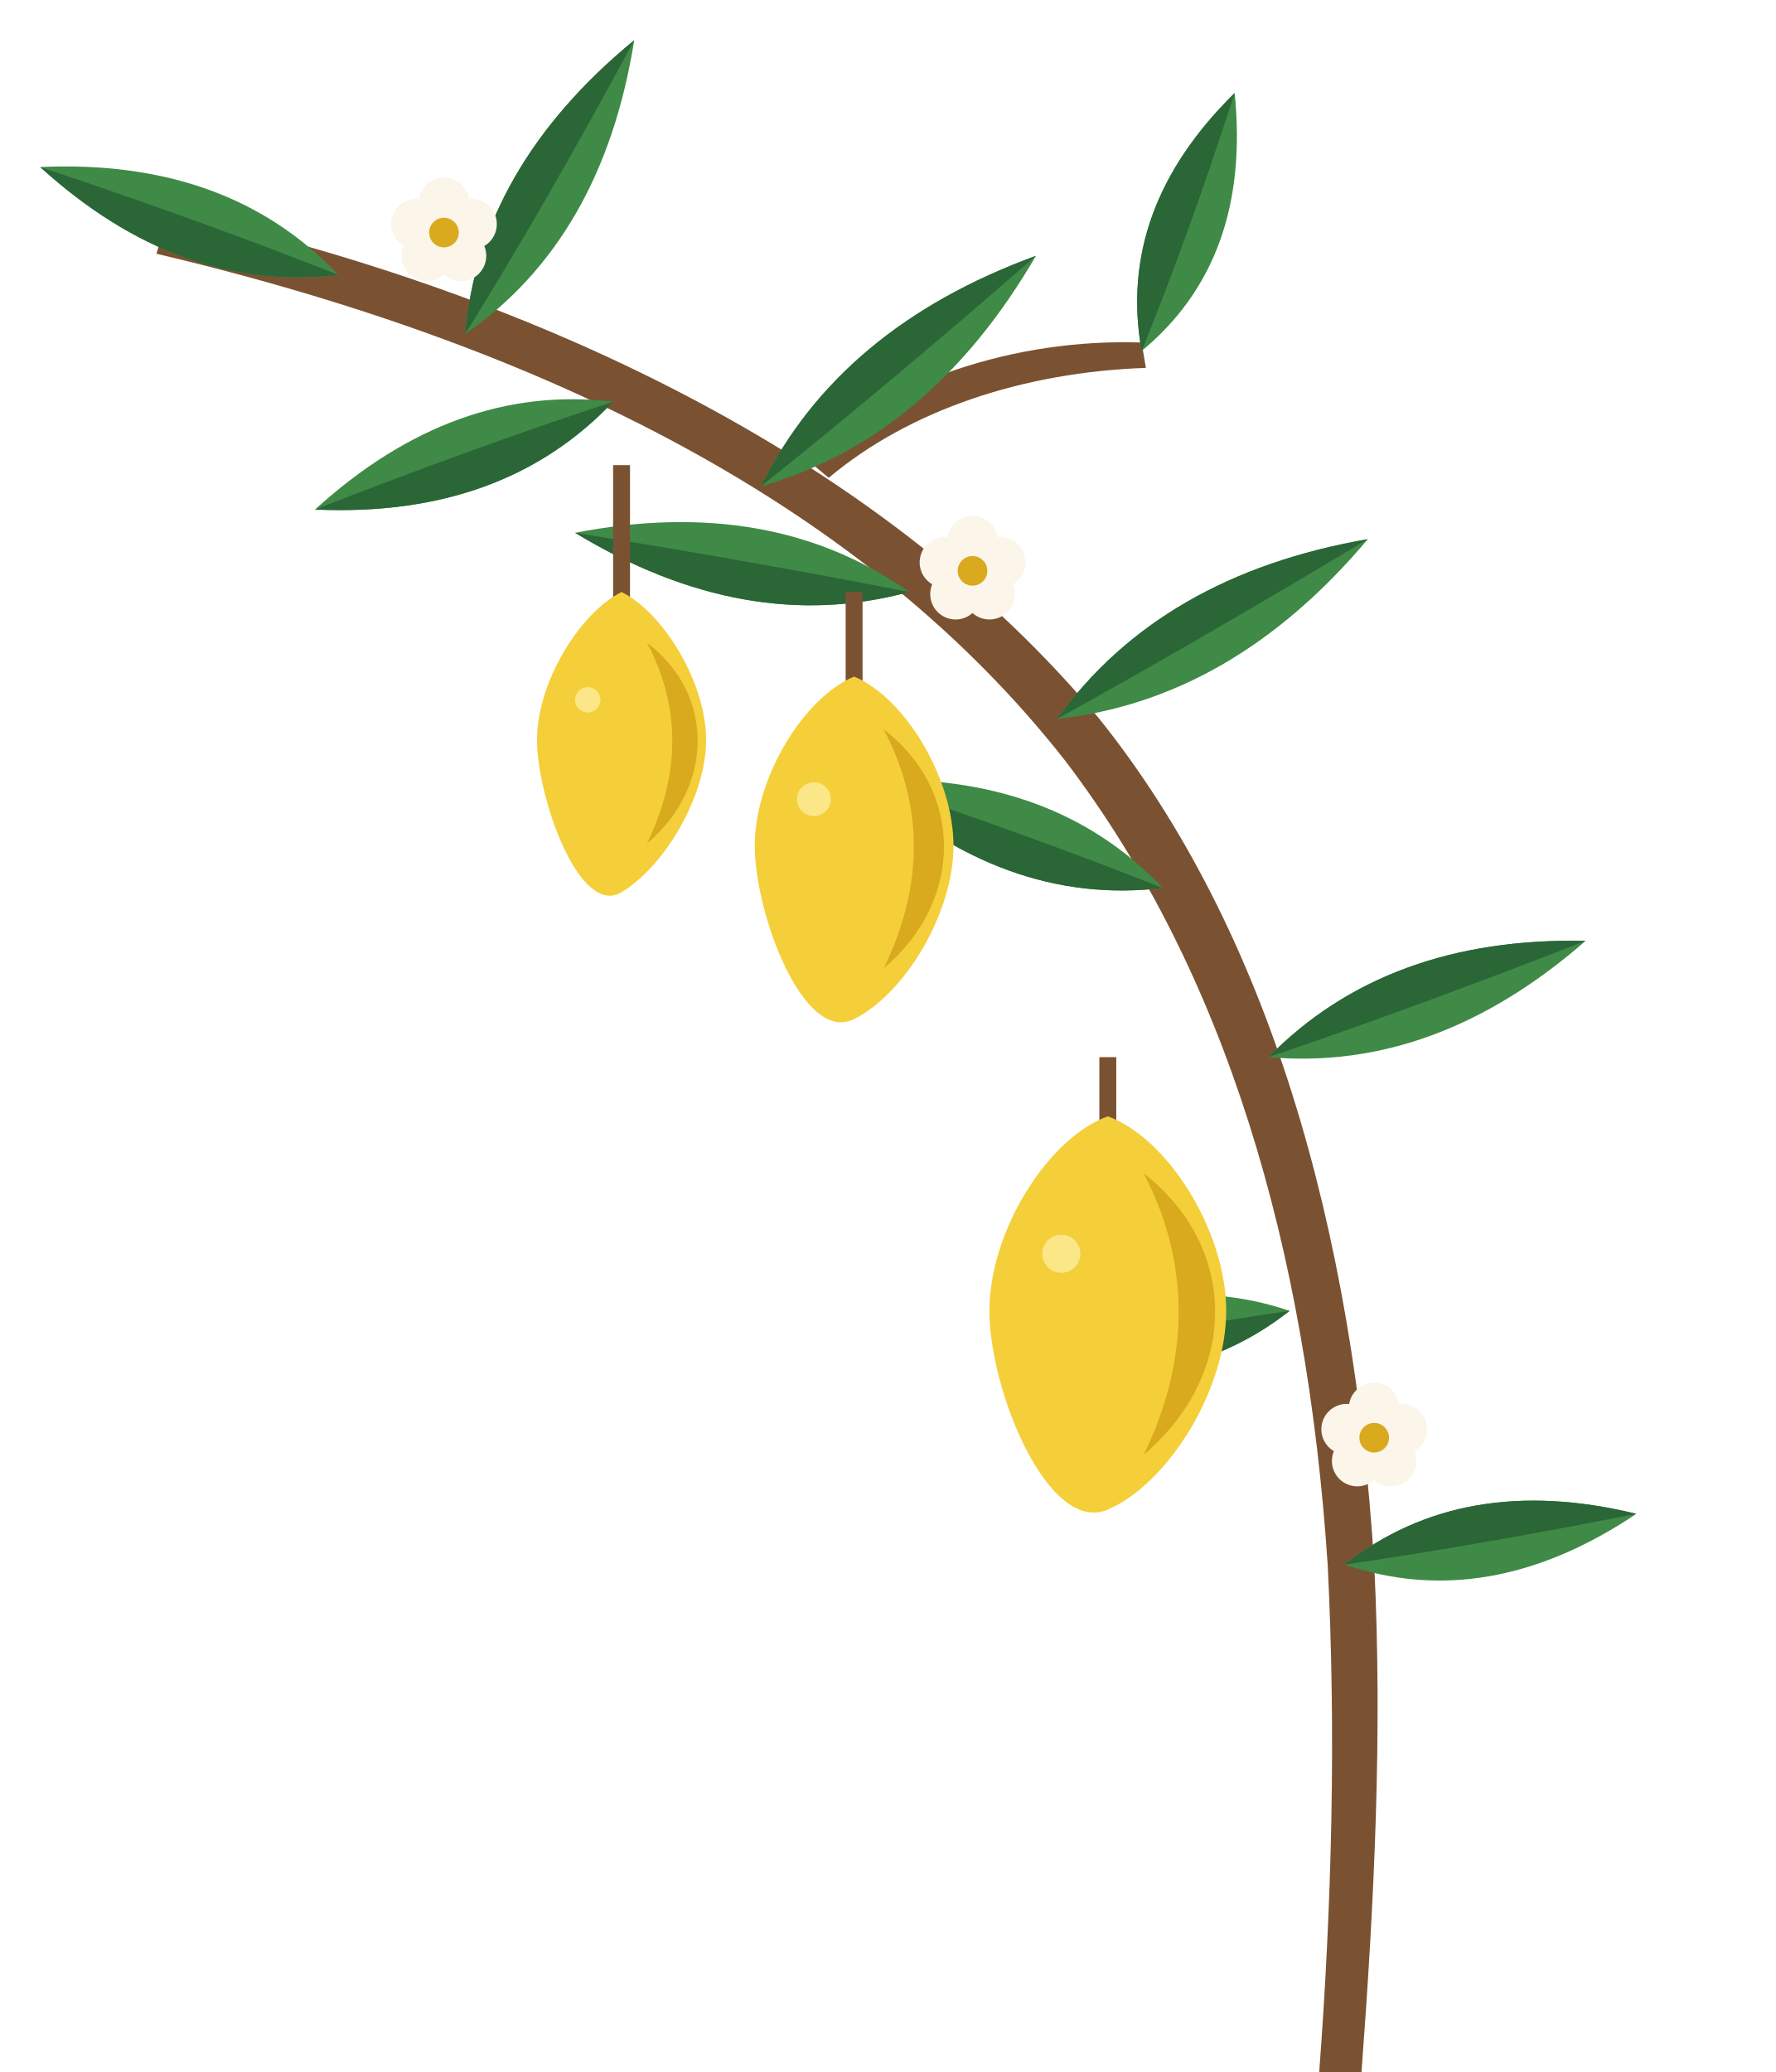
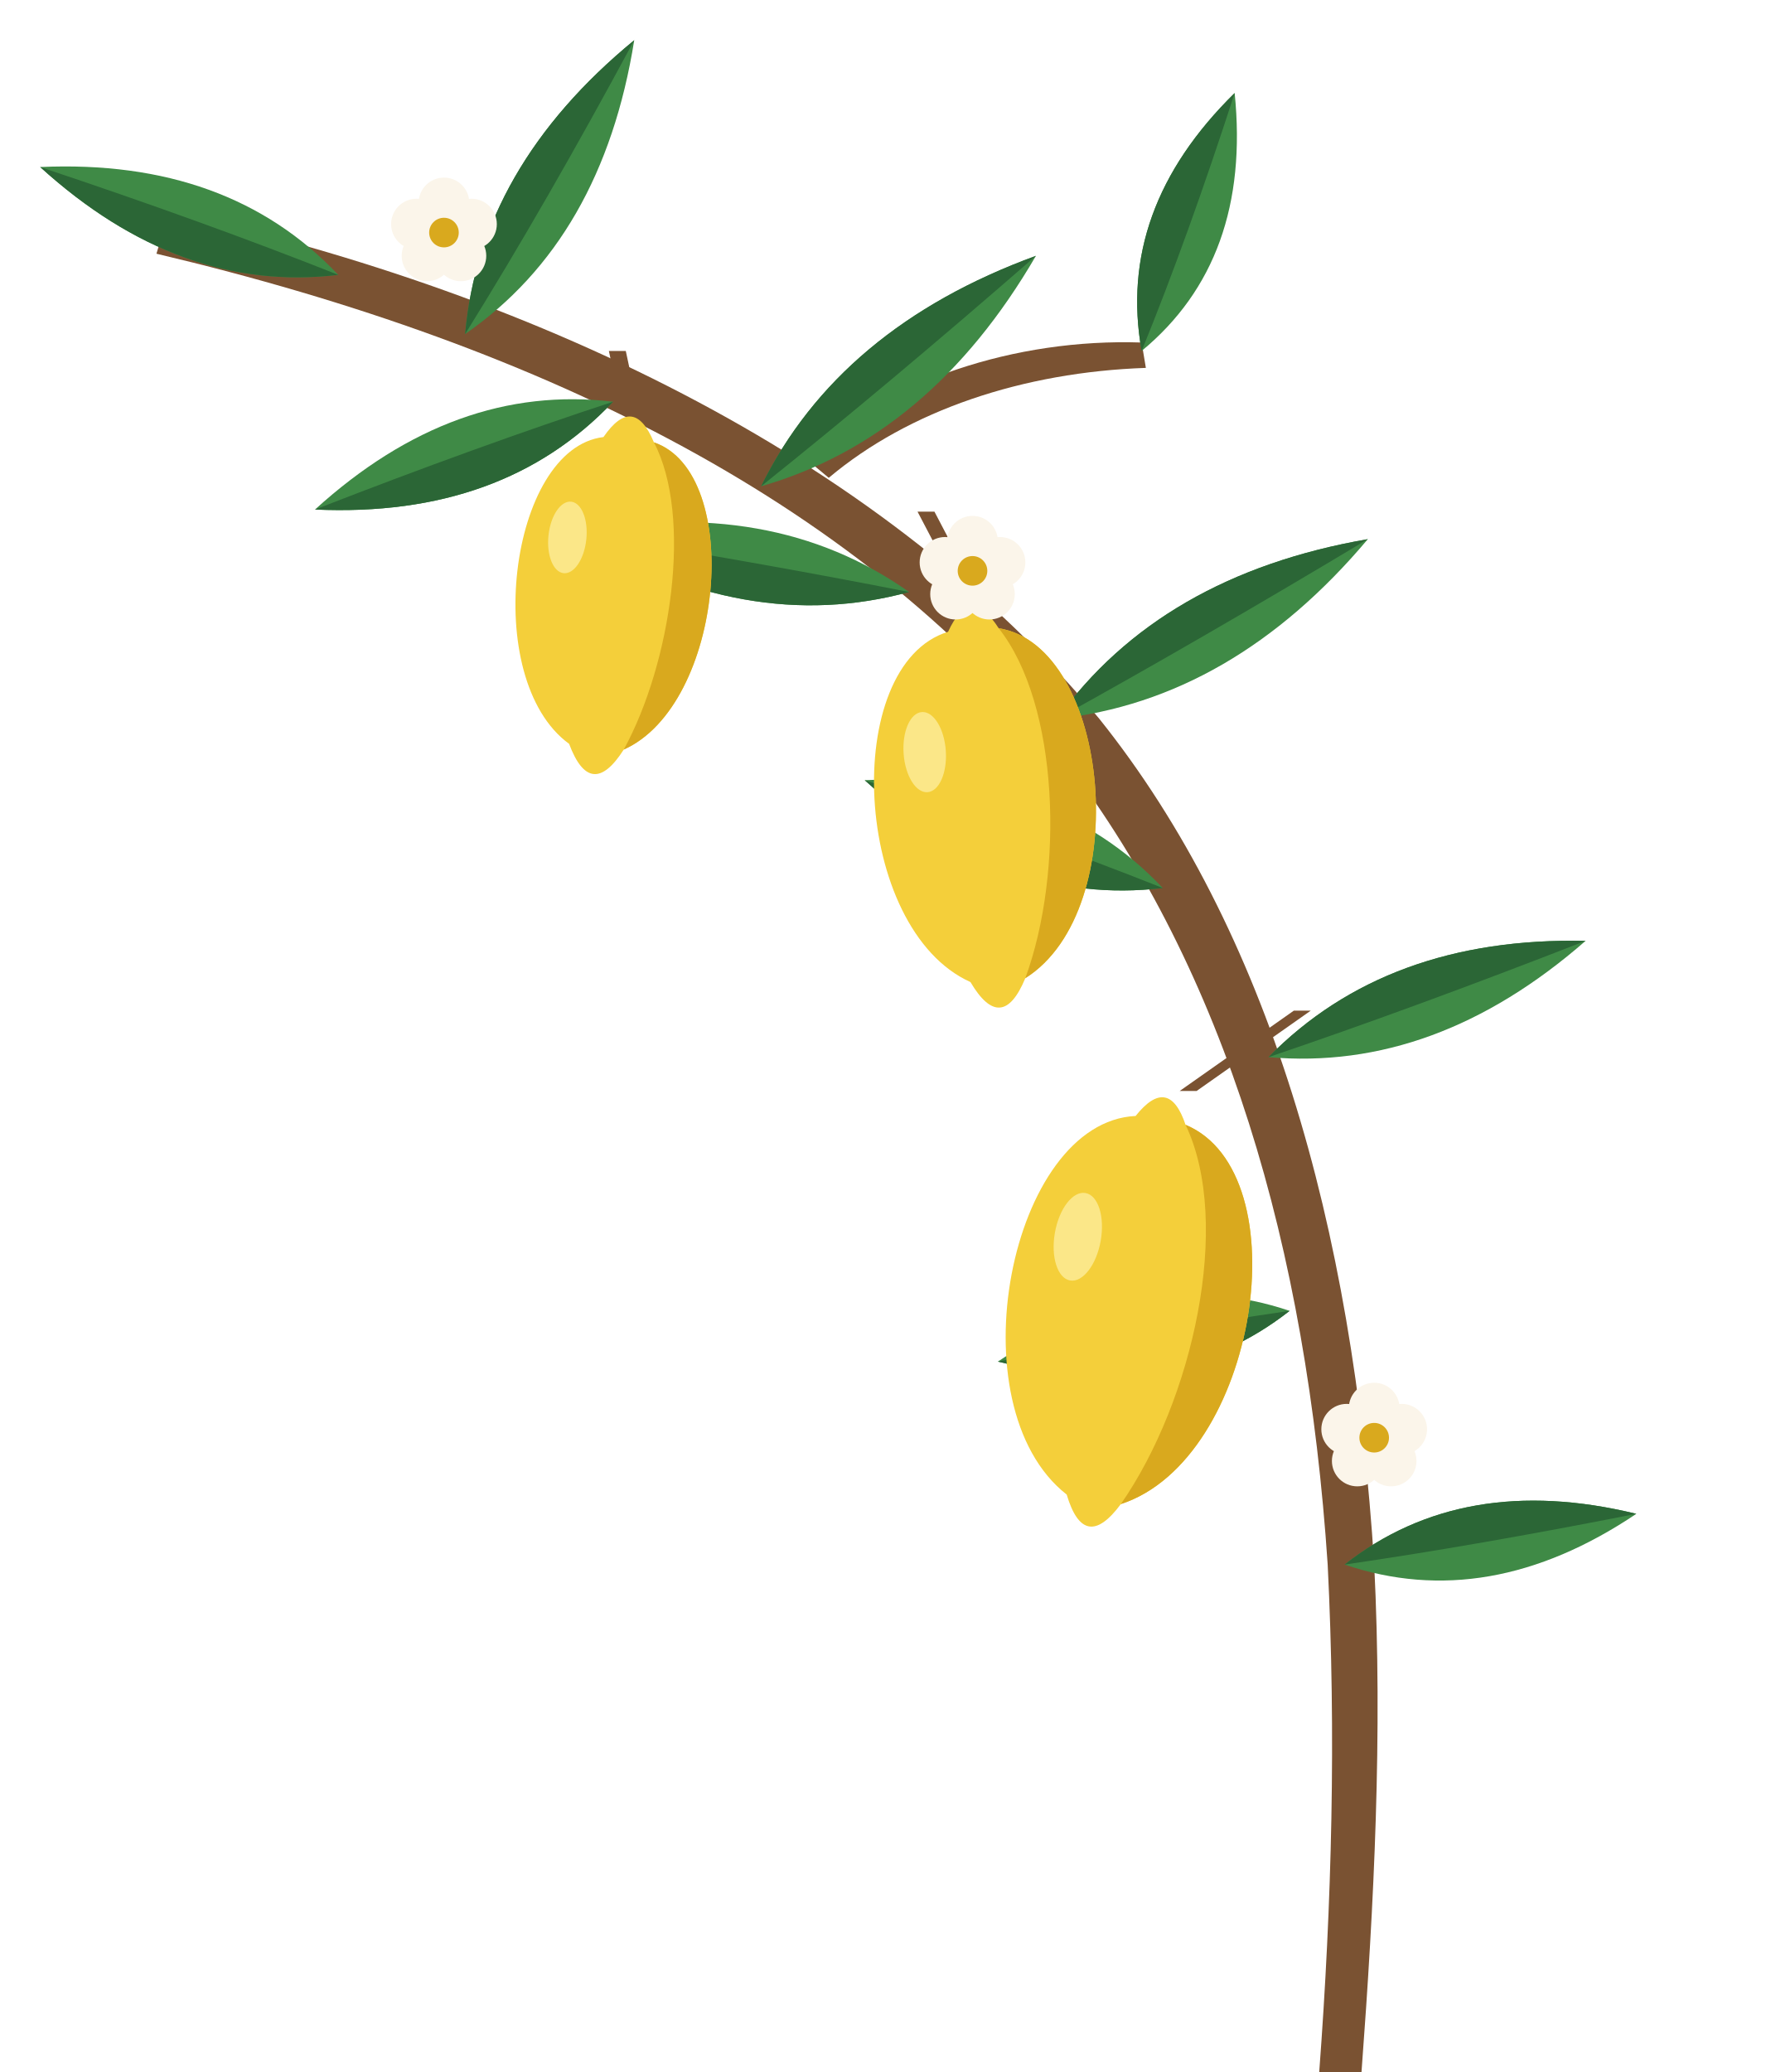
<svg xmlns="http://www.w3.org/2000/svg" viewBox="40 20 840 980" data-tb-style="pixory">
  <path fill="#7a5232" d="M120 120C300 160 460 240 560 360C640 460 680 600 690 760C694 840 690 920 684 1000H664C670 920 672 840 668 760C658 610 620 480 544 380C450 260 300 184 114 140z" />
  <path fill="#7a5232" d="M420 236C460 200 520 180 580 182l2 12C524 196 470 214 432 246z" />
  <path fill="#3f8a46" d="M200 150Q148 95 59 99Q125 159 200 150z" />
  <path fill="#2b6636" d="M200 150Q137 125 59 99Q125 159 200 150z" />
  <path fill="#3f8a46" d="M260 178Q325 133 340 39Q267 99 260 178z" />
  <path fill="#2b6636" d="M260 178Q298 117 340 39Q267 99 260 178z" />
  <path fill="#3f8a46" d="M330 210Q255 201 189 261Q278 265 330 210z" />
  <path fill="#2b6636" d="M330 210Q266 231 189 261Q278 265 330 210z" />
  <path fill="#3f8a46" d="M400 250Q480 227 530 141Q437 175 400 250z" />
  <path fill="#2b6636" d="M400 250Q460 202 530 141Q437 175 400 250z" />
  <path fill="#3f8a46" d="M470 300Q405 254 312 272Q393 321 470 300z" />
  <path fill="#2b6636" d="M470 300Q399 286 312 272Q393 321 470 300z" />
  <path fill="#3f8a46" d="M540 360Q623 351 687 275Q589 292 540 360z" />
  <path fill="#2b6636" d="M540 360Q607 323 687 275Q589 292 540 360z" />
  <path fill="#3f8a46" d="M590 440Q538 385 449 389Q515 449 590 440z" />
  <path fill="#2b6636" d="M590 440Q527 415 449 389Q515 449 590 440z" />
  <path fill="#3f8a46" d="M640 520Q719 527 790 465Q696 463 640 520z" />
  <path fill="#2b6636" d="M640 520Q708 497 790 465Q696 463 640 520z" />
  <path fill="#3f8a46" d="M580 186Q632 143 624 64Q568 119 580 186z" />
  <path fill="#2b6636" d="M580 186Q602 132 624 64Q568 119 580 186z" />
  <path fill="#3f8a46" d="M650 640Q582 617 512 664Q594 684 650 640z" />
  <path fill="#2b6636" d="M650 640Q588 649 512 664Q594 684 650 640z" />
  <path fill="#3f8a46" d="M676 760Q744 783 814 736Q732 716 676 760z" />
  <path fill="#2b6636" d="M676 760Q738 751 814 736Q732 716 676 760z" />
-   <path fill="#7a5232" d="M440 300h8v60h-8zM560 520h8v50h-8zM330 240h8v70h-8z" />
-   <path fill="#f4cf3a" d="M444 340C468 350 491 388 491 420S468 490 444 502S397 452 397 420S420 350 444 340z" />
-   <path fill="#d9a91e" d="M458 365C496 394 496 446 458 478C477 439 477 401 458 365z" />
-   <ellipse fill="#fbe788" cx="425" cy="398" rx="8" ry="8" />
-   <path fill="#f4cf3a" d="M564 548C592 558 620 602 620 640S592 722 564 734S508 678 508 640S536 558 564 548z" />
-   <path fill="#d9a91e" d="M581 575C626 610 626 670 581 708C603 663 603 617 581 575z" />
-   <ellipse fill="#fbe788" cx="542" cy="613" rx="9" ry="9" />
-   <path fill="#f4cf3a" d="M334 300C354 310 374 343 374 370S354 430 334 442S294 397 294 370S314 310 334 300z" />
-   <path fill="#d9a91e" d="M346 324C378 348 378 392 346 419C362 386 362 354 346 324z" />
-   <ellipse fill="#fbe788" cx="318" cy="351" rx="6" ry="6" />
+   <path fill="#7a5232" d="M328 186L334 214H342L336 186z" />
+   <path fill="#f4cf3a" d="M326 228Q338 206 350 228C394 238 396 348 351 374Q338 400 325 374C280 348 282 238 326 228z" transform="rotate(6 338 222)" />
+   <path fill="#d9a91e" d="M350 228C394 238 396 348 351 374C369 331 372 261 350 228z" transform="rotate(6 338 222)" />
+   <ellipse fill="#fbe788" cx="314" cy="277" rx="9" ry="17" transform="rotate(6 338 222)" />
+   <path fill="#7a5232" d="M474 262L496 304H504L482 262z" />
+   <path fill="#f4cf3a" d="M488 318Q500 296 512 318C564 330 567 455 513 484Q500 510 487 484C433 455 436 330 488 318z" transform="rotate(-4 500 312)" />
+   <path fill="#d9a91e" d="M512 318C564 330 567 455 513 484C535 435 538 356 512 318z" transform="rotate(-4 500 312)" />
+   <ellipse fill="#fbe788" cx="473" cy="374" rx="10" ry="19" transform="rotate(-4 500 312)" />
+   <path fill="#7a5232" d="M652 498L598 536H606L660 498z" />
+   <path fill="#f4cf3a" d="M578 550Q590 528 602 550C660 563 663 700 603 732Q590 758 577 732C517 700 520 563 578 550z" transform="rotate(10 590 544)" />
+   <path fill="#d9a91e" d="M602 550C660 563 663 700 603 732C628 678 632 592 602 550z" transform="rotate(10 590 544)" />
+   <ellipse fill="#fbe788" cx="561" cy="611" rx="11" ry="21" transform="rotate(10 590 544)" />
  <circle fill="#fbf5ea" cx="250" cy="116" r="12" />
  <circle fill="#fbf5ea" cx="263" cy="126" r="12" />
  <circle fill="#fbf5ea" cx="258" cy="141" r="12" />
  <circle fill="#fbf5ea" cx="242" cy="141" r="12" />
  <circle fill="#fbf5ea" cx="237" cy="126" r="12" />
  <circle fill="#d9a91e" cx="250" cy="130" r="7" />
  <circle fill="#fbf5ea" cx="690" cy="686" r="12" />
  <circle fill="#fbf5ea" cx="703" cy="696" r="12" />
  <circle fill="#fbf5ea" cx="698" cy="711" r="12" />
  <circle fill="#fbf5ea" cx="682" cy="711" r="12" />
  <circle fill="#fbf5ea" cx="677" cy="696" r="12" />
  <circle fill="#d9a91e" cx="690" cy="700" r="7" />
  <circle fill="#fbf5ea" cx="500" cy="276" r="12" />
  <circle fill="#fbf5ea" cx="513" cy="286" r="12" />
  <circle fill="#fbf5ea" cx="508" cy="301" r="12" />
  <circle fill="#fbf5ea" cx="492" cy="301" r="12" />
  <circle fill="#fbf5ea" cx="487" cy="286" r="12" />
  <circle fill="#d9a91e" cx="500" cy="290" r="7" />
</svg>
